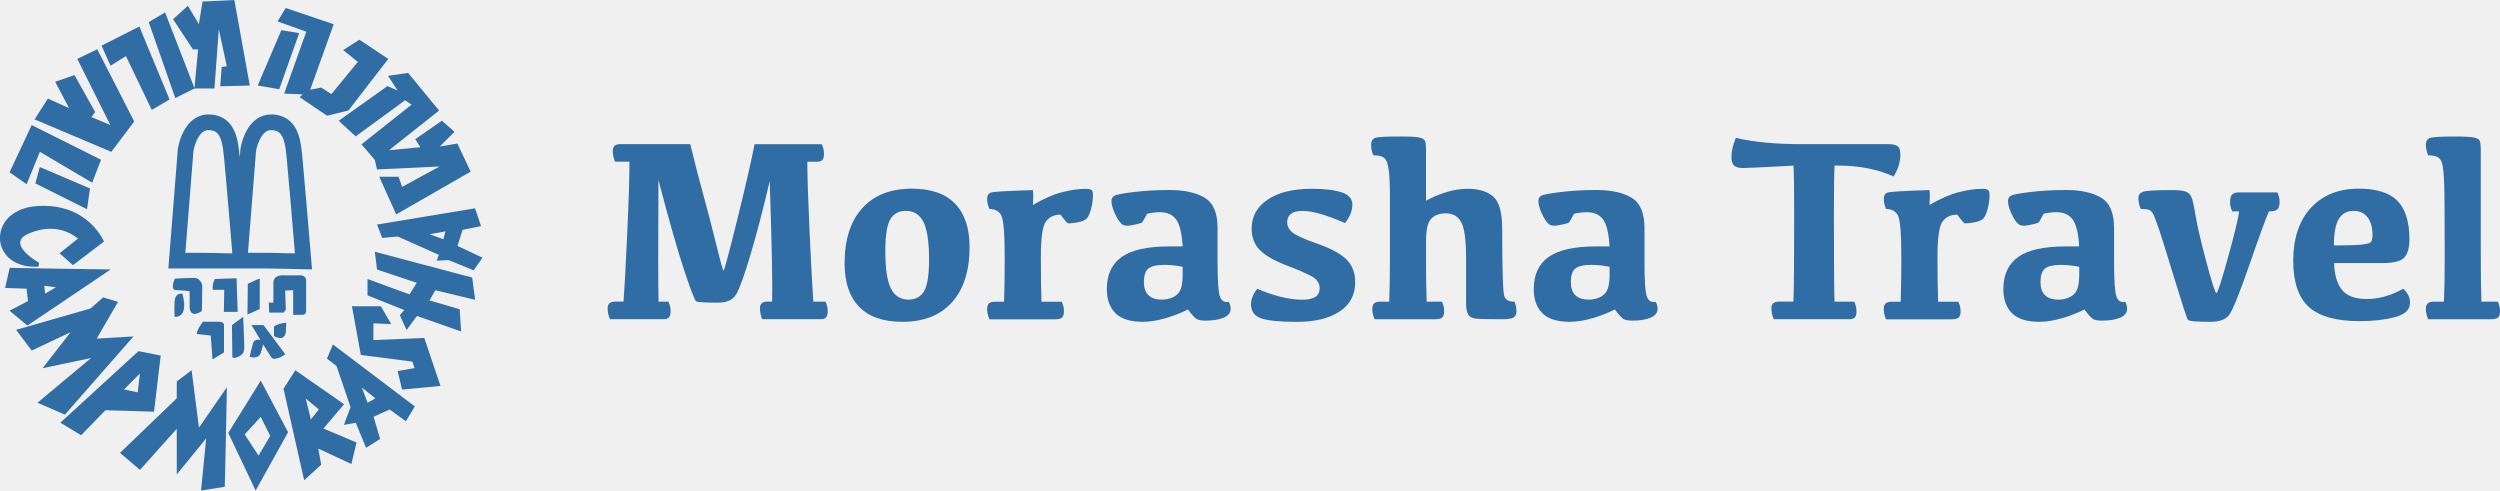
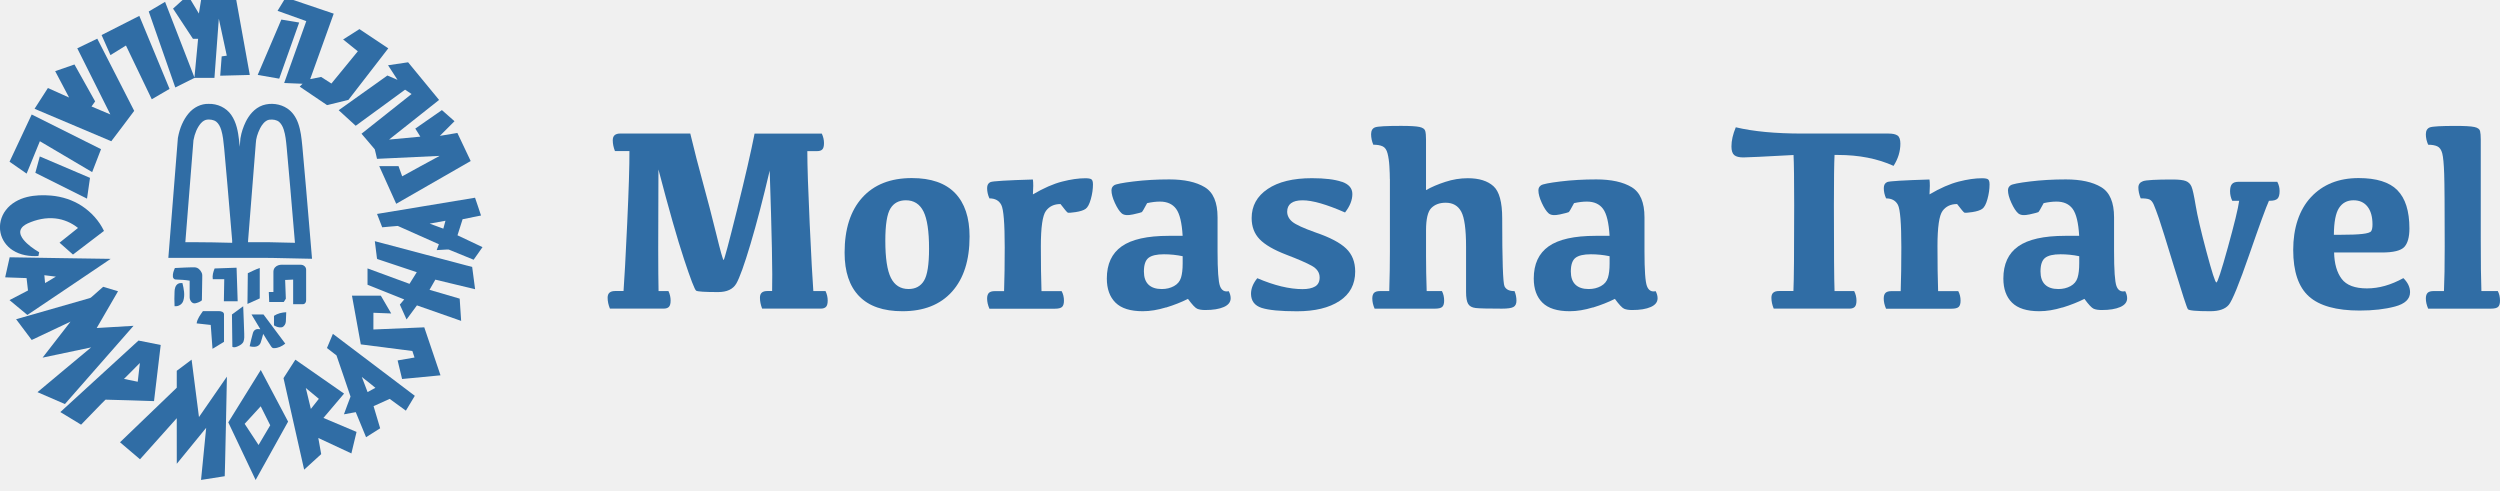
- <svg xmlns="http://www.w3.org/2000/svg" width="637" height="125" viewBox="0 0 637 125" fill="none">
+ <svg xmlns="http://www.w3.org/2000/svg" width="637" height="125" viewBox="0 2.7 637 125" fill="none">
  <g clip-path="url(#clip0_170_3259)">
    <path d="M175.887 36.738C176.891 40.94 177.97 45.134 179.123 49.321C180.275 53.501 181.399 57.822 182.492 62.276C183.578 66.731 184.21 68.962 184.374 68.962C184.537 68.962 185.668 64.731 187.773 56.267C189.878 47.804 191.373 41.297 192.266 36.738H209.395C209.767 37.541 209.953 38.352 209.953 39.155C209.953 39.958 209.812 40.479 209.529 40.769C209.247 41.066 208.8 41.208 208.19 41.208H205.706C205.706 44.889 205.907 51.054 206.309 59.703C206.71 68.352 207.023 74.071 207.238 76.86H210.34C210.712 77.641 210.898 78.452 210.898 79.277C210.898 80.043 210.756 80.571 210.474 80.876C210.191 81.181 209.73 81.337 209.098 81.337H194.192C193.82 80.378 193.634 79.456 193.634 78.556C193.634 77.968 193.79 77.537 194.11 77.262C194.423 76.987 194.899 76.853 195.531 76.853H196.736C196.87 72.651 196.661 62.418 196.118 46.168C194.437 53.337 192.809 59.569 191.232 64.865C189.655 70.16 188.442 73.528 187.602 74.964C186.761 76.399 185.222 77.121 182.975 77.121C179.621 77.121 177.754 77.002 177.382 76.764C177.01 76.526 175.976 73.841 174.28 68.709C172.577 63.578 170.413 55.97 167.772 45.878C167.683 62.328 167.698 72.658 167.802 76.86H170.316C170.688 77.641 170.874 78.452 170.874 79.277C170.874 80.043 170.732 80.571 170.45 80.876C170.167 81.181 169.706 81.337 169.074 81.337H155.41C155.016 80.378 154.823 79.456 154.823 78.556C154.823 77.968 154.986 77.537 155.313 77.262C155.641 76.987 156.117 76.853 156.749 76.853H158.876C159.092 74.064 159.404 68.345 159.806 59.696C160.208 51.047 160.401 44.882 160.379 41.2H156.689C156.318 40.241 156.132 39.326 156.132 38.456C156.132 37.846 156.295 37.407 156.623 37.132C156.95 36.857 157.426 36.723 158.058 36.723H175.872L175.887 36.738Z" fill="#306DA5" />
    <path d="M218.916 78.177C216.439 75.626 215.204 71.937 215.204 67.096C215.204 61.057 216.699 56.379 219.697 53.055C222.694 49.731 226.904 48.072 232.334 48.072C237.213 48.072 240.888 49.344 243.35 51.895C245.812 54.446 247.047 58.134 247.047 62.976C247.047 69.015 245.552 73.692 242.569 77.017C239.586 80.341 235.376 82 229.954 82C225.075 82 221.393 80.728 218.923 78.177H218.916ZM235.428 74.235C236.291 72.83 236.723 70.1 236.723 66.047C236.723 61.622 236.247 58.462 235.302 56.573C234.357 54.684 232.855 53.732 230.809 53.732C229.047 53.732 227.73 54.431 226.875 55.836C226.012 57.242 225.58 59.971 225.58 64.025C225.58 68.45 226.056 71.61 227.001 73.499C227.946 75.388 229.448 76.34 231.494 76.34C233.256 76.34 234.573 75.641 235.428 74.235Z" fill="#306DA5" />
    <path d="M252.387 49.091C252.967 48.853 256.567 48.63 263.187 48.437C263.299 49.351 263.299 50.615 263.187 52.229C265.932 50.615 268.416 49.53 270.64 48.965C272.864 48.399 274.82 48.117 276.523 48.117C277.304 48.117 277.833 48.206 278.093 48.392C278.353 48.578 278.487 49.009 278.487 49.686C278.487 50.883 278.309 52.133 277.944 53.427C277.58 54.721 277.141 55.554 276.605 55.925C276.07 56.297 275.229 56.565 274.069 56.743C272.909 56.922 272.247 56.959 272.061 56.877C271.875 56.796 271.257 56.059 270.216 54.691C268.602 54.691 267.367 55.271 266.504 56.439C265.642 57.606 265.21 60.603 265.21 65.445C265.21 69.87 265.262 73.677 265.374 76.883H270.506C270.9 77.604 271.094 78.407 271.094 79.3C271.094 80.066 270.938 80.594 270.618 80.899C270.298 81.204 269.688 81.36 268.773 81.36H252.104C251.71 80.445 251.517 79.582 251.517 78.779C251.517 78.102 251.673 77.619 251.978 77.322C252.283 77.031 252.774 76.883 253.451 76.883H255.838C255.95 73.677 256.002 69.966 256.002 65.735C256.002 59.636 255.712 56.03 255.132 54.914C254.552 53.798 253.547 53.248 252.104 53.248C251.71 52.378 251.517 51.508 251.517 50.63C251.517 49.849 251.807 49.336 252.387 49.091Z" fill="#306DA5" />
    <path d="M297.09 81.032C295 81.672 293.029 81.999 291.176 81.999C288.015 81.999 285.702 81.27 284.229 79.813C282.757 78.355 282.02 76.303 282.02 73.67C282.02 69.989 283.285 67.252 285.814 65.467C288.343 63.682 292.329 62.79 297.774 62.79H301.337C301.143 59.436 300.586 57.145 299.671 55.91C298.756 54.676 297.38 54.066 295.55 54.066C294.546 54.066 293.46 54.2 292.285 54.46C291.519 55.896 291.072 56.662 290.931 56.751C290.79 56.84 290.038 57.033 288.677 57.338C287.316 57.643 286.349 57.547 285.784 57.041C285.219 56.535 284.646 55.658 284.066 54.393C283.486 53.129 283.203 52.066 283.203 51.188C283.203 50.645 283.426 50.221 283.872 49.916C284.319 49.611 285.97 49.284 288.826 48.935C291.682 48.585 294.717 48.414 297.945 48.414C301.783 48.414 304.788 49.076 306.967 50.392C309.147 51.709 310.233 54.267 310.233 58.06V66.724C310.233 71.535 310.441 74.495 310.857 75.596C311.274 76.697 312.01 77.128 313.081 76.89C313.409 77.5 313.572 78.102 313.572 78.69C313.572 79.671 312.992 80.415 311.824 80.928C310.657 81.442 309.087 81.694 307.101 81.694C306.231 81.694 305.547 81.583 305.041 81.367C304.543 81.151 303.754 80.311 302.691 78.853C301.054 79.679 299.195 80.415 297.097 81.062L297.09 81.032ZM301.337 67.981C299.767 67.653 298.176 67.49 296.562 67.49C294.732 67.49 293.423 67.795 292.642 68.404C291.861 69.014 291.467 70.167 291.467 71.87C291.467 73.35 291.853 74.466 292.627 75.217C293.4 75.968 294.531 76.347 296.011 76.347C297.186 76.347 298.228 76.094 299.135 75.596C300.043 75.098 300.63 74.384 300.92 73.454C301.203 72.532 301.344 71.327 301.344 69.84V67.981H301.337Z" fill="#306DA5" />
    <path d="M341.904 49.009C343.689 49.634 344.581 50.668 344.581 52.133C344.581 53.68 343.957 55.249 342.714 56.84C338.006 54.773 334.399 53.739 331.9 53.739C330.568 53.739 329.586 53.992 328.939 54.49C328.292 54.989 327.972 55.71 327.972 56.647C327.972 57.584 328.404 58.477 329.267 59.198C330.129 59.919 332.115 60.834 335.232 61.942C338.869 63.184 341.457 64.545 342.997 66.025C344.537 67.505 345.303 69.454 345.303 71.878C345.303 75.143 343.972 77.649 341.301 79.397C338.631 81.144 335.024 82.014 330.464 82.014C326.262 82.014 323.264 81.724 321.471 81.152C319.686 80.572 318.779 79.382 318.757 77.575C318.757 76.221 319.292 74.897 320.356 73.588C324.692 75.44 328.538 76.37 331.892 76.37C333.268 76.37 334.332 76.139 335.098 75.686C335.864 75.225 336.243 74.466 336.243 73.395C336.243 72.153 335.574 71.164 334.235 70.42C332.896 69.677 330.739 68.74 327.779 67.609C324.595 66.389 322.327 65.073 320.966 63.668C319.605 62.262 318.92 60.462 318.92 58.261C318.92 55.167 320.274 52.698 322.989 50.861C325.704 49.024 329.467 48.102 334.28 48.102C337.567 48.102 340.111 48.414 341.896 49.032L341.904 49.009Z" fill="#306DA5" />
    <path d="M354.132 48.303C354.132 47.455 354.095 46.384 354.02 45.097C353.946 43.811 353.79 42.71 353.544 41.781C353.306 40.851 352.882 40.256 352.287 39.981C351.685 39.706 350.896 39.572 349.915 39.572C349.543 38.679 349.357 37.787 349.357 36.894C349.357 36.002 349.691 35.4 350.368 35.147C351.045 34.894 353.247 34.775 356.973 34.775C359.286 34.775 360.856 34.864 361.696 35.05C362.537 35.236 363.02 35.578 363.154 36.076C363.288 36.575 363.348 37.289 363.348 38.203V51.144C364.724 50.363 366.36 49.656 368.264 49.039C370.168 48.414 372.08 48.109 373.999 48.109C376.855 48.109 379.027 48.786 380.522 50.132C382.017 51.478 382.761 54.208 382.761 58.305C382.761 69.022 382.954 74.808 383.348 75.641C383.743 76.474 384.591 76.89 385.9 76.868C386.227 77.649 386.391 78.467 386.391 79.322C386.391 80.103 386.138 80.638 385.625 80.921C385.111 81.204 384.137 81.345 382.701 81.345C379.168 81.345 376.937 81.293 376 81.181C375.063 81.07 374.423 80.72 374.073 80.118C373.724 79.523 373.553 78.511 373.553 77.099V65.564C373.553 61.117 373.144 58.142 372.325 56.625C371.507 55.108 370.183 54.356 368.353 54.356C366.806 54.356 365.586 54.81 364.694 55.71C363.801 56.61 363.355 58.506 363.355 61.377V67.944C363.355 70.688 363.407 73.663 363.519 76.868H367.409C367.781 77.589 367.967 78.392 367.967 79.285C367.967 80.051 367.81 80.579 367.491 80.884C367.178 81.189 366.561 81.345 365.646 81.345H350.249C349.855 80.43 349.662 79.568 349.662 78.764C349.662 78.088 349.818 77.604 350.123 77.307C350.428 77.017 350.919 76.868 351.596 76.868H353.983C354.095 73.276 354.147 69.892 354.147 66.739V48.303H354.132Z" fill="#306DA5" />
    <path d="M405.871 81.032C403.781 81.672 401.81 81.999 399.957 81.999C396.796 81.999 394.483 81.27 393.01 79.813C391.538 78.355 390.801 76.303 390.801 73.67C390.801 69.989 392.066 67.252 394.595 65.467C397.124 63.682 401.11 62.79 406.555 62.79H410.118C409.924 59.436 409.367 57.145 408.452 55.91C407.537 54.676 406.161 54.066 404.331 54.066C403.327 54.066 402.241 54.2 401.066 54.46C400.3 55.896 399.853 56.662 399.712 56.751C399.571 56.84 398.819 57.033 397.458 57.338C396.097 57.643 395.13 57.547 394.565 57.041C394 56.535 393.427 55.658 392.847 54.393C392.267 53.129 391.984 52.066 391.984 51.188C391.984 50.645 392.207 50.221 392.653 49.916C393.1 49.611 394.751 49.284 397.607 48.935C400.463 48.585 403.498 48.414 406.726 48.414C410.564 48.414 413.569 49.076 415.748 50.392C417.928 51.709 419.014 54.267 419.014 58.06V66.724C419.014 71.535 419.222 74.495 419.639 75.596C420.055 76.697 420.791 77.128 421.862 76.89C422.19 77.5 422.353 78.102 422.353 78.69C422.353 79.671 421.773 80.415 420.605 80.928C419.438 81.442 417.868 81.694 415.882 81.694C415.012 81.694 414.328 81.583 413.822 81.367C413.324 81.151 412.535 80.311 411.472 78.853C409.835 79.679 407.976 80.415 405.878 81.062L405.871 81.032ZM410.118 67.981C408.548 67.653 406.957 67.49 405.343 67.49C403.513 67.49 402.204 67.795 401.423 68.404C400.642 69.014 400.248 70.167 400.248 71.87C400.248 73.35 400.634 74.466 401.408 75.217C402.181 75.968 403.312 76.347 404.792 76.347C405.967 76.347 407.009 76.094 407.916 75.596C408.824 75.098 409.411 74.384 409.701 73.454C409.984 72.532 410.125 71.327 410.125 69.84V67.981H410.118Z" fill="#306DA5" />
    <path d="M456.963 76.868C457.096 74.079 457.156 66.783 457.156 54.974C457.156 48.593 457.104 44.331 456.992 42.197C449.406 42.613 445.151 42.814 444.214 42.814C443.143 42.814 442.369 42.621 441.893 42.227C441.417 41.833 441.172 41.096 441.172 40.003C441.172 38.523 441.544 36.902 442.28 35.132C446.772 36.203 452.41 36.731 459.209 36.731H481.211C482.237 36.731 482.988 36.894 483.479 37.222C483.97 37.549 484.215 38.248 484.215 39.311C484.215 41.275 483.635 43.156 482.482 44.964C478.406 43.112 473.668 42.182 468.261 42.182H467.443C467.331 44.316 467.279 48.585 467.279 54.996C467.279 66.783 467.331 74.072 467.443 76.861H472.441C472.835 77.641 473.029 78.452 473.029 79.278C473.029 80.043 472.887 80.572 472.605 80.876C472.322 81.181 471.861 81.338 471.229 81.338H451.942C451.548 80.378 451.354 79.456 451.354 78.556C451.354 77.969 451.518 77.537 451.845 77.262C452.172 76.987 452.648 76.853 453.281 76.853H456.94L456.963 76.868Z" fill="#306DA5" />
    <path d="M480.839 49.091C481.419 48.853 485.019 48.63 491.639 48.437C491.75 49.351 491.75 50.615 491.639 52.229C494.383 50.615 496.868 49.53 499.092 48.965C501.316 48.399 503.272 48.117 504.975 48.117C505.756 48.117 506.284 48.206 506.544 48.392C506.805 48.578 506.939 49.009 506.939 49.686C506.939 50.883 506.76 52.133 506.403 53.427C506.046 54.721 505.6 55.554 505.064 55.925C504.529 56.297 503.688 56.565 502.528 56.743C501.375 56.915 500.698 56.959 500.52 56.877C500.334 56.788 499.716 56.059 498.675 54.691C497.061 54.691 495.826 55.271 494.963 56.439C494.101 57.606 493.669 60.603 493.669 65.445C493.669 69.87 493.721 73.677 493.833 76.883H498.965C499.359 77.604 499.553 78.407 499.553 79.3C499.553 80.066 499.397 80.594 499.077 80.899C498.764 81.204 498.147 81.36 497.232 81.36H480.563C480.169 80.445 479.976 79.582 479.976 78.779C479.976 78.102 480.125 77.619 480.437 77.322C480.742 77.031 481.233 76.883 481.91 76.883H484.297C484.409 73.677 484.461 69.966 484.461 65.735C484.461 59.636 484.171 56.03 483.598 54.914C483.018 53.806 482.014 53.248 480.578 53.248C480.184 52.378 479.991 51.508 479.991 50.63C479.991 49.849 480.281 49.336 480.854 49.091H480.839Z" fill="#306DA5" />
    <path d="M525.534 81.032C523.444 81.672 521.473 81.999 519.613 81.999C516.452 81.999 514.139 81.27 512.666 79.813C511.193 78.355 510.457 76.303 510.457 73.67C510.457 69.989 511.721 67.252 514.25 65.467C516.779 63.682 520.766 62.79 526.211 62.79H529.774C529.58 59.436 529.022 57.145 528.107 55.91C527.193 54.676 525.817 54.066 523.987 54.066C522.983 54.066 521.897 54.2 520.721 54.46C519.955 55.896 519.509 56.662 519.368 56.751C519.226 56.84 518.475 57.033 517.114 57.338C515.753 57.643 514.786 57.547 514.221 57.041C513.655 56.543 513.083 55.658 512.502 54.393C511.922 53.129 511.632 52.066 511.632 51.188C511.632 50.645 511.855 50.221 512.302 49.916C512.748 49.611 514.399 49.284 517.255 48.935C520.112 48.585 523.154 48.414 526.374 48.414C530.212 48.414 533.217 49.076 535.397 50.392C537.576 51.709 538.662 54.267 538.662 58.06V66.724C538.662 71.535 538.87 74.495 539.279 75.596C539.688 76.697 540.432 77.128 541.503 76.89C541.831 77.5 541.994 78.102 541.994 78.69C541.994 79.671 541.407 80.415 540.246 80.928C539.079 81.442 537.509 81.694 535.523 81.694C534.653 81.694 533.961 81.583 533.463 81.367C532.964 81.151 532.176 80.311 531.112 78.853C529.476 79.679 527.617 80.415 525.526 81.062L525.534 81.032ZM529.788 67.981C528.219 67.653 526.627 67.49 525.013 67.49C523.183 67.49 521.874 67.795 521.093 68.404C520.312 69.014 519.918 70.167 519.918 71.87C519.918 73.35 520.305 74.466 521.079 75.217C521.852 75.968 522.983 76.347 524.463 76.347C525.638 76.347 526.679 76.094 527.587 75.596C528.487 75.098 529.082 74.384 529.364 73.454C529.647 72.532 529.788 71.327 529.788 69.84V67.981Z" fill="#306DA5" />
    <path d="M568.778 53.858C568.406 53.092 568.22 52.289 568.22 51.441C568.22 50.593 568.384 49.976 568.711 49.597C569.039 49.217 569.582 49.024 570.348 49.024H580.255C580.649 49.768 580.843 50.549 580.843 51.374C580.843 52.334 580.657 52.988 580.285 53.337C579.913 53.687 579.259 53.858 578.321 53.858H578.128C577.384 55.494 575.718 60.053 573.13 67.535C570.534 75.016 568.786 79.3 567.886 80.378C566.978 81.457 565.409 81.999 563.163 81.999C559.63 81.999 557.74 81.828 557.473 81.479C557.205 81.129 556.044 77.56 553.977 70.777C551.909 63.995 550.607 59.83 550.072 58.291C549.536 56.758 549.112 55.621 548.8 54.892C548.487 54.163 548.108 53.702 547.669 53.516C547.23 53.33 546.494 53.241 545.445 53.241C545.051 52.237 544.858 51.322 544.858 50.497C544.858 49.671 545.259 49.143 546.048 48.86C546.836 48.578 549.343 48.437 553.545 48.437C555.159 48.437 556.297 48.57 556.959 48.831C557.621 49.091 558.105 49.567 558.395 50.251C558.692 50.935 559.042 52.542 559.458 55.07C559.875 57.599 560.782 61.496 562.188 66.769C563.594 72.041 564.442 74.674 564.739 74.674C565.037 74.674 566.011 71.692 567.663 65.72C569.314 59.748 570.281 55.799 570.541 53.858H568.778Z" fill="#306DA5" />
    <path d="M610.848 51.166C612.893 53.226 613.92 56.476 613.92 60.923C613.92 63.125 613.481 64.694 612.611 65.631C611.741 66.568 609.829 67.036 606.891 67.036H594.73C594.797 69.892 595.436 72.131 596.656 73.752C597.876 75.373 600.026 76.184 603.098 76.184C606.169 76.184 609.197 75.314 612.38 73.566C613.511 74.674 614.083 75.879 614.083 77.158C614.083 78.898 612.804 80.118 610.245 80.802C607.687 81.486 604.682 81.829 601.238 81.829C595.31 81.829 591.003 80.631 588.326 78.237C585.648 75.842 584.309 71.885 584.309 66.375C584.309 60.864 585.819 56.164 588.839 52.929C591.859 49.694 595.905 48.072 600.985 48.072C605.515 48.072 608.81 49.099 610.855 51.159L610.848 51.166ZM595.979 55.695C595.131 57.004 594.693 59.28 594.67 62.522H596.403C598.821 62.522 600.665 62.455 601.945 62.307C603.217 62.165 603.968 61.927 604.183 61.585C604.399 61.243 604.511 60.685 604.511 59.904C604.511 57.941 604.087 56.424 603.239 55.346C602.391 54.267 601.201 53.732 599.676 53.732C598.062 53.732 596.835 54.386 595.979 55.695Z" fill="#306DA5" />
    <path d="M622.778 46.964C622.689 44.435 622.526 42.71 622.288 41.788C622.05 40.866 621.626 40.263 621.031 39.988C620.436 39.713 619.655 39.579 618.695 39.579C618.301 38.687 618.107 37.794 618.107 36.902C618.107 36.009 618.45 35.407 619.134 35.154C619.818 34.901 622.02 34.782 625.724 34.782C628.037 34.782 629.614 34.871 630.462 35.057C631.31 35.243 631.793 35.585 631.92 36.084C632.039 36.582 632.098 37.296 632.098 38.211V63.34C632.098 69.572 632.15 74.079 632.262 76.868H636.442C636.814 77.589 637 78.392 637 79.285C637 80.051 636.844 80.579 636.524 80.884C636.212 81.189 635.594 81.345 634.679 81.345H618.695C618.301 80.43 618.107 79.567 618.107 78.764C618.107 78.088 618.264 77.604 618.569 77.307C618.874 77.017 619.364 76.868 620.041 76.868H622.719C622.853 74.079 622.912 70.323 622.912 65.593C622.912 55.702 622.868 49.492 622.778 46.964Z" fill="#306DA5" />
    <path d="M49.403 22.631C49.56 22.534 49.745 22.534 49.931 22.534C51.501 22.534 53.07 22.534 54.64 22.534C55.019 17.514 55.383 12.486 55.755 7.467C56.44 10.605 57.109 13.743 57.786 16.882C57.355 16.941 56.916 17.008 56.484 17.068C56.358 18.704 56.224 20.347 56.112 21.991C58.627 21.909 61.133 21.857 63.647 21.797C62.346 14.532 61.014 7.273 59.712 0.007C57.013 0.126 54.305 0.245 51.605 0.387C51.3 2.313 50.995 4.231 50.675 6.15C49.738 4.596 48.816 3.034 47.871 1.48C46.614 2.625 45.342 3.741 44.093 4.893C45.796 7.452 47.477 10.025 49.165 12.591C49.604 12.591 50.043 12.591 50.474 12.591C50.162 15.878 49.857 19.165 49.545 22.452C47.06 16.019 44.554 9.601 42.062 3.168C40.678 3.994 39.288 4.804 37.897 5.63C40.151 12.085 42.412 18.533 44.665 24.988C46.25 24.215 47.827 23.411 49.403 22.623V22.631Z" fill="#306DA5" />
    <path d="M72.417 23.85C73.971 23.917 75.533 23.962 77.095 24.043C76.85 24.289 76.604 24.534 76.359 24.772C78.679 26.341 81 27.911 83.328 29.48C85.143 29.026 86.98 28.632 88.788 28.141C92.187 23.783 95.549 19.388 98.933 15.015C96.486 13.371 94.039 11.743 91.584 10.114C90.201 10.999 88.81 11.877 87.427 12.761C88.669 13.773 89.926 14.762 91.175 15.766C88.936 18.51 86.69 21.247 84.444 23.984C83.566 23.426 82.696 22.861 81.818 22.303C80.888 22.489 79.966 22.675 79.036 22.861C81.037 17.305 83.038 11.743 85.031 6.18C80.955 4.804 76.879 3.421 72.803 2.045C72.112 3.183 71.405 4.313 70.721 5.458C73.16 6.329 75.6 7.206 78.04 8.084C76.165 13.342 74.291 18.592 72.409 23.843L72.417 23.85Z" fill="#306DA5" />
    <path d="M32.095 14.301C34.297 18.86 36.461 23.434 38.67 27.992C40.18 27.107 41.69 26.23 43.2 25.352C40.634 19.15 38.061 12.947 35.495 6.745C32.281 8.359 29.09 10.002 25.884 11.631C26.628 13.334 27.394 15.037 28.146 16.74C29.462 15.93 30.779 15.119 32.088 14.301H32.095Z" fill="#306DA5" />
    <path d="M76.225 8.441C74.715 8.188 73.198 7.935 71.688 7.689C69.672 12.39 67.679 17.09 65.663 21.79C67.485 22.11 69.315 22.415 71.145 22.742C72.833 17.975 74.529 13.215 76.225 8.448V8.441Z" fill="#306DA5" />
    <path d="M34.193 30.945C31.039 24.824 27.945 18.674 24.784 12.553C23.088 13.379 21.384 14.189 19.689 15.007C22.5 20.622 25.304 26.245 28.116 31.86C26.517 31.183 24.917 30.506 23.318 29.829C23.623 29.39 23.936 28.966 24.241 28.535C22.493 25.397 20.73 22.258 18.974 19.128C17.338 19.693 15.694 20.258 14.058 20.831C15.241 23.069 16.423 25.315 17.606 27.553C15.806 26.735 13.998 25.94 12.206 25.129C11.075 26.892 9.937 28.654 8.807 30.417C15.322 33.176 21.838 35.935 28.354 38.687C30.302 36.113 32.266 33.548 34.185 30.96L34.193 30.945Z" fill="#306DA5" />
    <path d="M101.291 23.047C100.428 22.675 99.573 22.311 98.71 21.939C94.575 24.884 90.432 27.829 86.296 30.781C87.747 32.098 89.197 33.414 90.632 34.745C94.835 31.696 99.023 28.617 103.21 25.553C103.761 25.918 104.318 26.289 104.869 26.654C100.614 30.015 96.367 33.399 92.113 36.775C93.221 38.107 94.396 39.401 95.49 40.747C95.713 41.542 95.869 42.368 96.062 43.171C101.373 42.926 106.691 42.68 112.009 42.42C108.811 44.116 105.657 45.901 102.474 47.626C102.161 46.763 101.856 45.893 101.544 45.03C99.908 45.03 98.271 45.03 96.628 45.03C98.063 48.228 99.506 51.434 100.956 54.624C107.286 50.995 113.609 47.366 119.931 43.729C118.8 41.342 117.67 38.955 116.539 36.575C115.052 36.828 113.564 37.073 112.076 37.318C113.326 36.076 114.568 34.834 115.81 33.585C114.739 32.641 113.668 31.696 112.597 30.752C110.336 32.321 108.075 33.89 105.814 35.467C106.237 36.158 106.699 36.82 107.1 37.519C104.445 37.772 101.79 38.017 99.134 38.263C103.396 34.916 107.628 31.525 111.876 28.163C109.25 24.958 106.609 21.768 103.984 18.57C102.28 18.823 100.577 19.076 98.874 19.328C99.677 20.57 100.48 21.812 101.291 23.047Z" fill="#306DA5" />
    <path d="M61.275 37.832L61.26 37.928C61.2 38.657 61.141 39.386 61.081 40.107C61.029 39.542 60.97 38.977 60.91 38.412C60.665 36.322 60.285 33.927 58.895 31.942C57.615 30.134 55.413 29.086 53.123 29.168C51.256 29.116 49.352 30.03 48.035 31.622C46.703 33.228 45.789 35.31 45.335 37.809L45.32 37.921C44.799 44.398 44.286 50.876 43.773 57.354L42.895 68.397H47.834H62.271C62.718 68.397 63.164 68.397 63.603 68.397H64.473C67.575 68.368 70.728 68.442 73.785 68.516C75.266 68.554 76.746 68.591 78.233 68.613L79.505 68.635L78.88 61.221C78.3 54.319 77.698 47.18 77.051 40.159L77.006 39.706C76.82 37.861 76.634 35.95 75.972 34.113C75.392 32.462 74.433 31.161 73.198 30.335C71.427 29.153 69.047 28.833 66.965 29.517C64.741 30.283 63.387 32.194 62.643 33.674C61.974 35.043 61.513 36.441 61.282 37.839L61.275 37.832ZM51.159 34.128C51.657 33.563 52.267 33.213 52.833 33.169C53.39 33.132 54.424 33.154 55.131 33.734C55.674 34.18 56.09 34.894 56.38 35.846C56.797 37.229 56.938 38.679 57.087 40.219L57.139 40.717C57.682 46.563 58.18 52.512 58.671 58.268L59.155 63.987C59.17 64.166 59.162 64.359 59.155 64.567C58.493 64.552 57.831 64.538 57.169 64.523C56.209 64.501 55.242 64.486 54.275 64.456C53.004 64.426 51.717 64.419 50.445 64.419C49.857 64.419 49.27 64.419 48.69 64.419C48.199 64.419 47.715 64.419 47.224 64.419L47.626 59.361C48.176 52.386 48.727 45.417 49.292 38.449C49.619 36.664 50.252 35.206 51.166 34.128H51.159ZM71.1 33.749C71.621 34.195 72.023 34.864 72.298 35.734C72.737 37.103 72.878 38.546 73.027 40.078L73.071 40.553C73.659 46.92 74.209 53.405 74.737 59.674L75.154 64.567C74.172 64.538 73.183 64.523 72.201 64.501C71.07 64.478 69.933 64.456 68.772 64.419H66.213C65.209 64.419 64.205 64.419 63.201 64.419C63.201 64.307 63.194 64.21 63.201 64.129L65.18 39.2C65.224 38.032 65.581 36.79 66.266 35.407C66.719 34.515 67.5 33.414 68.571 33.206C69.598 33.065 70.528 33.273 71.115 33.756L71.1 33.749Z" fill="#306DA5" />
    <path d="M10.161 38.687C14.608 41.304 19.041 43.945 23.482 46.555C24.233 44.606 24.992 42.658 25.743 40.71C19.86 37.757 13.961 34.819 8.078 31.875C6.181 35.883 4.314 39.899 2.432 43.907C3.883 44.919 5.333 45.93 6.784 46.934C7.907 44.183 9.037 41.431 10.161 38.679V38.687Z" fill="#306DA5" />
    <path d="M9.008 46.734C13.396 48.928 17.784 51.121 22.173 53.315C22.426 51.553 22.679 49.783 22.932 48.02C18.67 46.198 14.4 44.384 10.138 42.562C9.766 43.952 9.379 45.336 9.008 46.726V46.734Z" fill="#306DA5" />
    <path d="M3.258 66.471C5.177 67.713 7.542 68.078 9.789 67.929C9.855 67.609 9.915 67.289 9.982 66.97C8.509 66.099 7.074 65.096 5.98 63.772C5.467 63.11 4.984 62.269 5.207 61.407C5.46 60.522 6.293 59.986 7.081 59.614C9.268 58.625 11.7 58.09 14.103 58.358C16.207 58.581 18.231 59.458 19.875 60.782C18.305 62.031 16.743 63.288 15.174 64.538C16.319 65.542 17.442 66.568 18.595 67.564C21.221 65.549 23.861 63.541 26.494 61.541C25.267 58.967 23.281 56.788 20.916 55.212C18.573 53.665 15.828 52.787 13.039 52.535C10.986 52.363 8.896 52.408 6.888 52.899C4.812 53.412 2.804 54.498 1.495 56.223C0.231 57.844 -0.297 60.016 0.134 62.031C0.513 63.853 1.681 65.475 3.243 66.464L3.258 66.471Z" fill="#306DA5" />
    <path d="M97.379 60.618C98.71 60.529 100.034 60.336 101.358 60.269C104.854 61.808 108.327 63.377 111.823 64.932C111.637 65.43 111.451 65.928 111.265 66.426C112.284 66.412 113.303 66.263 114.322 66.278C116.45 67.126 118.555 68.025 120.682 68.881C121.441 67.81 122.192 66.746 122.943 65.668C120.831 64.642 118.689 63.667 116.569 62.656C117 61.288 117.439 59.927 117.87 58.558C119.432 58.238 121.002 57.934 122.564 57.614C122.051 56.104 121.575 54.579 121.039 53.077C112.723 54.475 104.393 55.836 96.07 57.212C96.493 58.35 96.955 59.48 97.386 60.618H97.379ZM113.504 58.945C113.326 59.622 113.14 60.291 112.961 60.96C111.801 60.529 110.641 60.098 109.473 59.681C110.812 59.428 112.158 59.19 113.504 58.945Z" fill="#306DA5" />
    <path d="M121.054 76.385C120.816 74.496 120.548 72.614 120.31 70.725C112.039 68.531 103.775 66.33 95.504 64.151C95.683 65.556 95.861 66.962 96.032 68.368C96.062 68.494 96.032 68.695 96.204 68.725C99.528 69.848 102.86 70.948 106.193 72.056C105.575 73.046 104.958 74.035 104.341 75.024C100.77 73.722 97.215 72.398 93.645 71.09C93.645 72.48 93.645 73.864 93.645 75.254C96.761 76.504 99.878 77.753 102.994 78.995C102.63 79.434 102.251 79.865 101.879 80.304C102.444 81.568 103.017 82.832 103.589 84.097C104.475 82.907 105.345 81.702 106.237 80.512C109.986 81.836 113.742 83.137 117.499 84.461C117.372 82.572 117.238 80.683 117.127 78.794C114.568 78.043 112.009 77.284 109.443 76.548C109.927 75.678 110.432 74.815 110.923 73.953C114.3 74.763 117.677 75.581 121.054 76.392V76.385Z" fill="#306DA5" />
    <path d="M6.962 82.959C14.036 78.184 21.139 73.454 28.198 68.657C19.622 68.509 11.038 68.434 2.462 68.256C2.075 69.959 1.703 71.669 1.317 73.365C3.132 73.439 4.954 73.484 6.769 73.558C6.888 74.607 7.022 75.663 7.133 76.712C5.564 77.537 3.994 78.348 2.425 79.166C3.942 80.423 5.46 81.687 6.97 82.951L6.962 82.959ZM14.236 73.187C13.314 73.722 12.407 74.287 11.484 74.83C11.425 74.161 11.365 73.492 11.299 72.822C12.28 72.949 13.262 73.068 14.236 73.187Z" fill="#306DA5" />
    <path d="M77.266 80.2C77.772 80.163 78.025 79.62 78.003 79.166C78.003 76.578 78.003 73.99 78.003 71.402C78.003 70.688 77.326 70.145 76.642 70.16C75.05 70.13 73.451 70.16 71.859 70.145C71.204 70.13 70.505 70.346 70.059 70.844C69.784 71.164 69.65 71.595 69.665 72.019C69.665 73.715 69.665 75.411 69.665 77.099C69.27 77.099 68.884 77.099 68.49 77.099C68.527 77.947 68.549 78.802 68.594 79.65C69.828 79.65 71.063 79.657 72.298 79.65C72.469 79.367 72.677 79.107 72.833 78.809C72.796 77.218 72.722 75.626 72.655 74.035C73.332 74.005 74.016 73.975 74.693 73.938V80.215C75.556 80.207 76.418 80.23 77.281 80.207L77.266 80.2Z" fill="#306DA5" />
    <path d="M48.332 78.556C48.377 79.255 48.898 80.096 49.694 79.992C50.318 79.873 50.95 79.642 51.441 79.226C51.493 77.359 51.486 75.492 51.531 73.618C51.501 73.135 51.627 72.614 51.374 72.168C51.062 71.491 50.46 70.874 49.679 70.822C47.975 70.792 46.265 70.918 44.561 70.993C44.256 71.699 43.966 72.451 44.056 73.224C44.093 73.581 44.375 73.908 44.747 73.916C45.945 73.953 47.142 74.02 48.325 74.213C48.325 75.656 48.325 77.106 48.325 78.549L48.332 78.556Z" fill="#306DA5" />
    <path d="M60.27 70.911C58.411 70.963 56.544 71.015 54.684 71.105C54.335 71.967 54.067 72.897 54.216 73.834H57.139C57.117 75.708 57.087 77.59 57.042 79.464H60.56C60.449 76.608 60.367 73.76 60.278 70.904L60.27 70.911Z" fill="#306DA5" />
    <path d="M66.184 70.978C65.127 71.328 64.153 71.856 63.142 72.309C63.127 74.92 63.082 77.53 63.052 80.14C64.101 79.679 65.135 79.188 66.184 78.735C66.198 76.154 66.184 73.566 66.184 70.986V70.978Z" fill="#306DA5" />
    <path d="M45.32 75.031C44.68 75.44 44.502 76.251 44.48 76.957C44.435 78.207 44.398 79.464 44.48 80.713C45.424 80.839 46.406 80.282 46.696 79.352C47.18 77.879 46.837 76.288 46.48 74.823C46.094 74.823 45.662 74.793 45.335 75.031H45.32Z" fill="#306DA5" />
    <path d="M16.542 105.649C22.374 99.008 28.205 92.374 34.022 85.718C30.898 85.904 27.774 86.097 24.642 86.276C26.45 83.152 28.265 80.036 30.072 76.913C28.815 76.526 27.543 76.162 26.286 75.775C25.319 76.63 24.345 77.478 23.378 78.341C23.222 78.482 23.058 78.623 22.842 78.668C16.594 80.453 10.354 82.26 4.106 84.037C5.43 85.8 6.754 87.562 8.078 89.325C11.373 87.771 14.675 86.224 17.97 84.655C15.598 87.711 13.232 90.768 10.852 93.824C14.98 92.969 19.094 92.069 23.222 91.214C18.647 94.992 14.11 98.822 9.551 102.622C11.871 103.641 14.207 104.638 16.535 105.649H16.542Z" fill="#306DA5" />
    <path d="M95.14 86.655C95.162 85.235 95.14 83.814 95.147 82.394C96.665 82.431 98.175 82.513 99.685 82.572C98.799 81.063 97.914 79.553 97.037 78.036C94.582 78.021 92.127 78.036 89.68 78.028C90.424 82.171 91.19 86.306 91.934 90.448C96.308 91.021 100.689 91.571 105.07 92.136C105.248 92.686 105.434 93.244 105.62 93.795C104.185 94.04 102.749 94.293 101.313 94.538C101.685 96.115 102.057 97.692 102.452 99.268C105.717 98.948 108.975 98.629 112.24 98.331C110.871 94.256 109.473 90.18 108.104 86.105C103.775 86.276 99.454 86.484 95.132 86.655H95.14Z" fill="#306DA5" />
    <path d="M60.598 90.939C61.185 90.671 61.825 90.329 62.055 89.689C62.286 89.042 62.249 88.343 62.227 87.667C62.174 85.354 62.041 83.048 61.966 80.735C61.007 81.419 60.062 82.133 59.102 82.825C59.147 85.577 59.169 88.329 59.207 91.08C59.66 91.318 60.166 91.125 60.605 90.939H60.598Z" fill="#306DA5" />
    <path d="M54.134 91.585C55.123 91.005 56.098 90.388 57.079 89.793C57.072 87.436 57.087 85.086 57.072 82.728C57.005 82.156 56.321 81.984 55.837 81.977C54.461 81.955 53.085 81.977 51.709 81.97C51.047 82.936 50.266 83.903 50.102 85.1C51.3 85.249 52.498 85.338 53.695 85.495C53.822 87.525 54.015 89.555 54.149 91.585H54.134Z" fill="#306DA5" />
    <path d="M72.937 82.253C71.844 82.297 70.736 82.565 69.814 83.175C69.814 83.985 69.814 84.789 69.814 85.599C70.401 85.986 71.13 86.224 71.837 86.09C72.454 85.882 72.818 85.198 72.841 84.573C72.878 83.799 72.893 83.019 72.93 82.245L72.937 82.253Z" fill="#306DA5" />
    <path d="M65.098 86.692C64.733 86.863 64.525 87.243 64.428 87.615C64.116 88.708 63.856 89.816 63.61 90.924C64.168 91.065 64.763 91.155 65.336 90.991C65.841 90.865 66.266 90.478 66.429 89.98C66.667 89.251 66.875 88.514 67.061 87.771C67.679 88.797 68.311 89.808 68.973 90.805C69.166 91.088 69.375 91.445 69.776 91.415C70.847 91.415 71.866 90.924 72.684 90.255C70.84 87.778 68.98 85.309 67.136 82.825C66.117 82.825 65.098 82.825 64.079 82.825C64.823 84.082 65.574 85.346 66.34 86.588C65.931 86.551 65.477 86.477 65.098 86.685V86.692Z" fill="#306DA5" />
    <path d="M83.306 91.377C84.117 92.01 84.942 92.62 85.738 93.259C86.958 96.747 88.118 100.257 89.316 103.753C88.751 105.255 88.17 106.757 87.635 108.267C88.639 108.088 89.643 107.88 90.647 107.716C91.51 109.851 92.395 111.97 93.273 114.097C94.463 113.339 95.66 112.58 96.865 111.829C96.323 109.948 95.75 108.073 95.184 106.192C96.553 105.575 97.914 104.95 99.283 104.333C100.666 105.337 102.042 106.341 103.418 107.337C104.177 106.073 104.928 104.809 105.694 103.552C98.74 98.286 91.785 93.021 84.823 87.763C84.332 88.975 83.812 90.165 83.313 91.37L83.306 91.377ZM95.653 101.514C94.984 101.864 94.322 102.235 93.66 102.6C93.169 101.321 92.685 100.034 92.194 98.755C93.347 99.67 94.53 100.562 95.653 101.514Z" fill="#306DA5" />
    <path d="M40.946 90.604C39.057 90.232 37.175 89.853 35.286 89.474C28.651 95.55 22.009 101.626 15.374 107.694C17.137 108.772 18.9 109.843 20.663 110.907C22.032 109.501 23.393 108.096 24.754 106.69C25.475 105.984 26.137 105.21 26.889 104.533C31.009 104.63 35.123 104.764 39.243 104.905C39.823 100.138 40.374 95.371 40.946 90.604ZM35.1 99.967C33.925 99.751 32.765 99.476 31.589 99.246C32.943 97.892 34.304 96.546 35.643 95.185C35.457 96.784 35.271 98.376 35.093 99.975L35.1 99.967Z" fill="#306DA5" />
    <path d="M48.816 94.345C47.551 95.282 46.294 96.226 45.037 97.178C45.037 98.614 45.037 100.056 45.037 101.492C40.21 106.125 35.39 110.751 30.578 115.391C32.281 116.834 33.97 118.284 35.673 119.727C38.804 116.247 41.913 112.736 45.037 109.256C45.045 113.123 45.037 116.998 45.045 120.872C47.551 117.823 50.036 114.759 52.535 111.703C52.103 116.128 51.665 120.552 51.226 124.985C53.234 124.665 55.242 124.353 57.258 124.04C57.318 122.873 57.303 121.705 57.355 120.545C57.496 113.249 57.704 105.954 57.816 98.666C55.443 102.101 53.071 105.537 50.698 108.966C50.08 104.095 49.456 99.223 48.823 94.352L48.816 94.345Z" fill="#306DA5" />
    <path d="M87.672 102.994C83.529 100.116 79.394 97.23 75.258 94.345C74.239 95.906 73.25 97.483 72.238 99.045C73.979 106.824 75.749 114.588 77.497 122.367C78.947 121.051 80.383 119.72 81.841 118.411C81.603 117.042 81.342 115.674 81.104 114.298C83.916 115.599 86.728 116.916 89.532 118.232C89.971 116.403 90.417 114.581 90.848 112.751C88.037 111.561 85.225 110.371 82.413 109.189C84.169 107.129 85.924 105.069 87.665 102.994H87.672ZM79.208 106.898C78.776 105.121 78.352 103.336 77.921 101.559C79.029 102.481 80.13 103.403 81.238 104.318C80.561 105.173 79.885 106.036 79.208 106.891V106.898Z" fill="#306DA5" />
    <path d="M58.166 110.312C60.479 115.213 62.799 120.107 65.135 125C67.88 120.032 70.661 115.094 73.406 110.126C71.085 105.738 68.772 101.351 66.444 96.97C63.67 101.41 60.925 105.865 58.166 110.312ZM65.879 116.083C64.689 114.291 63.521 112.491 62.338 110.691C63.699 109.197 65.076 107.717 66.429 106.222C67.24 107.836 68.043 109.449 68.854 111.063C67.857 112.737 66.876 114.41 65.879 116.083Z" fill="#306DA5" />
  </g>
  <defs>
    <clipPath id="clip0_170_3259">
      <rect width="637" height="125" fill="white" />
    </clipPath>
  </defs>
</svg>
